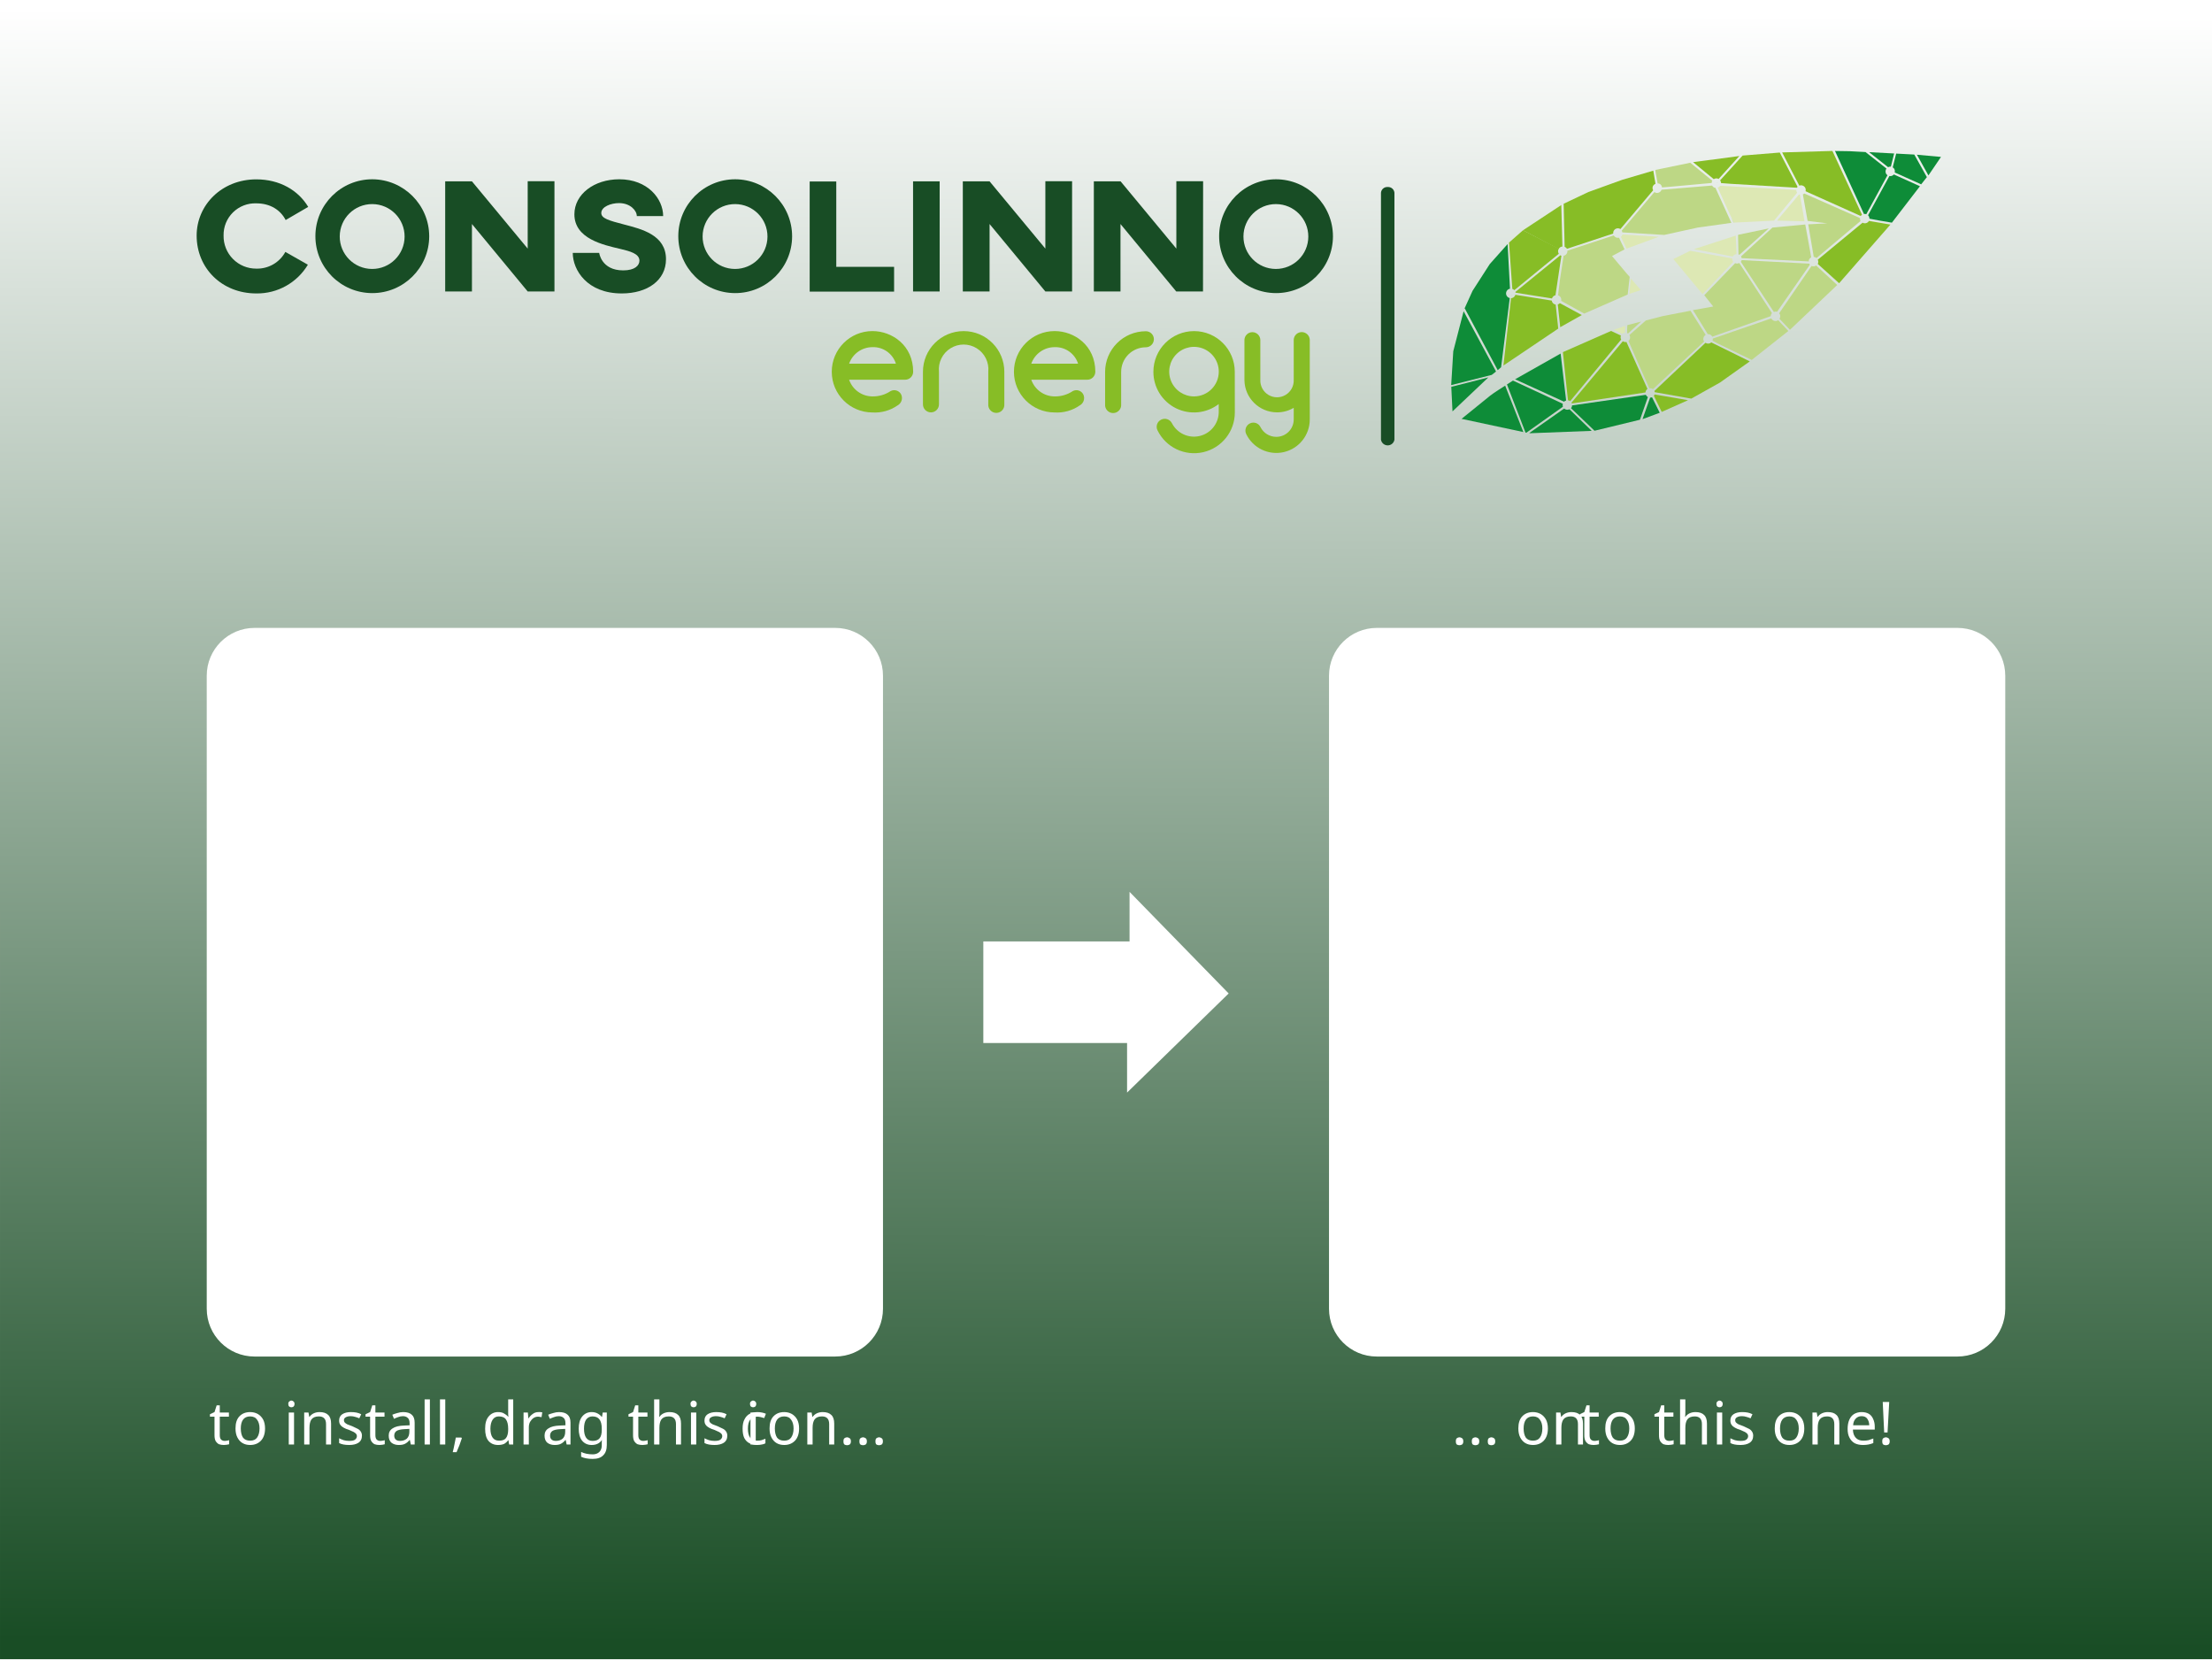
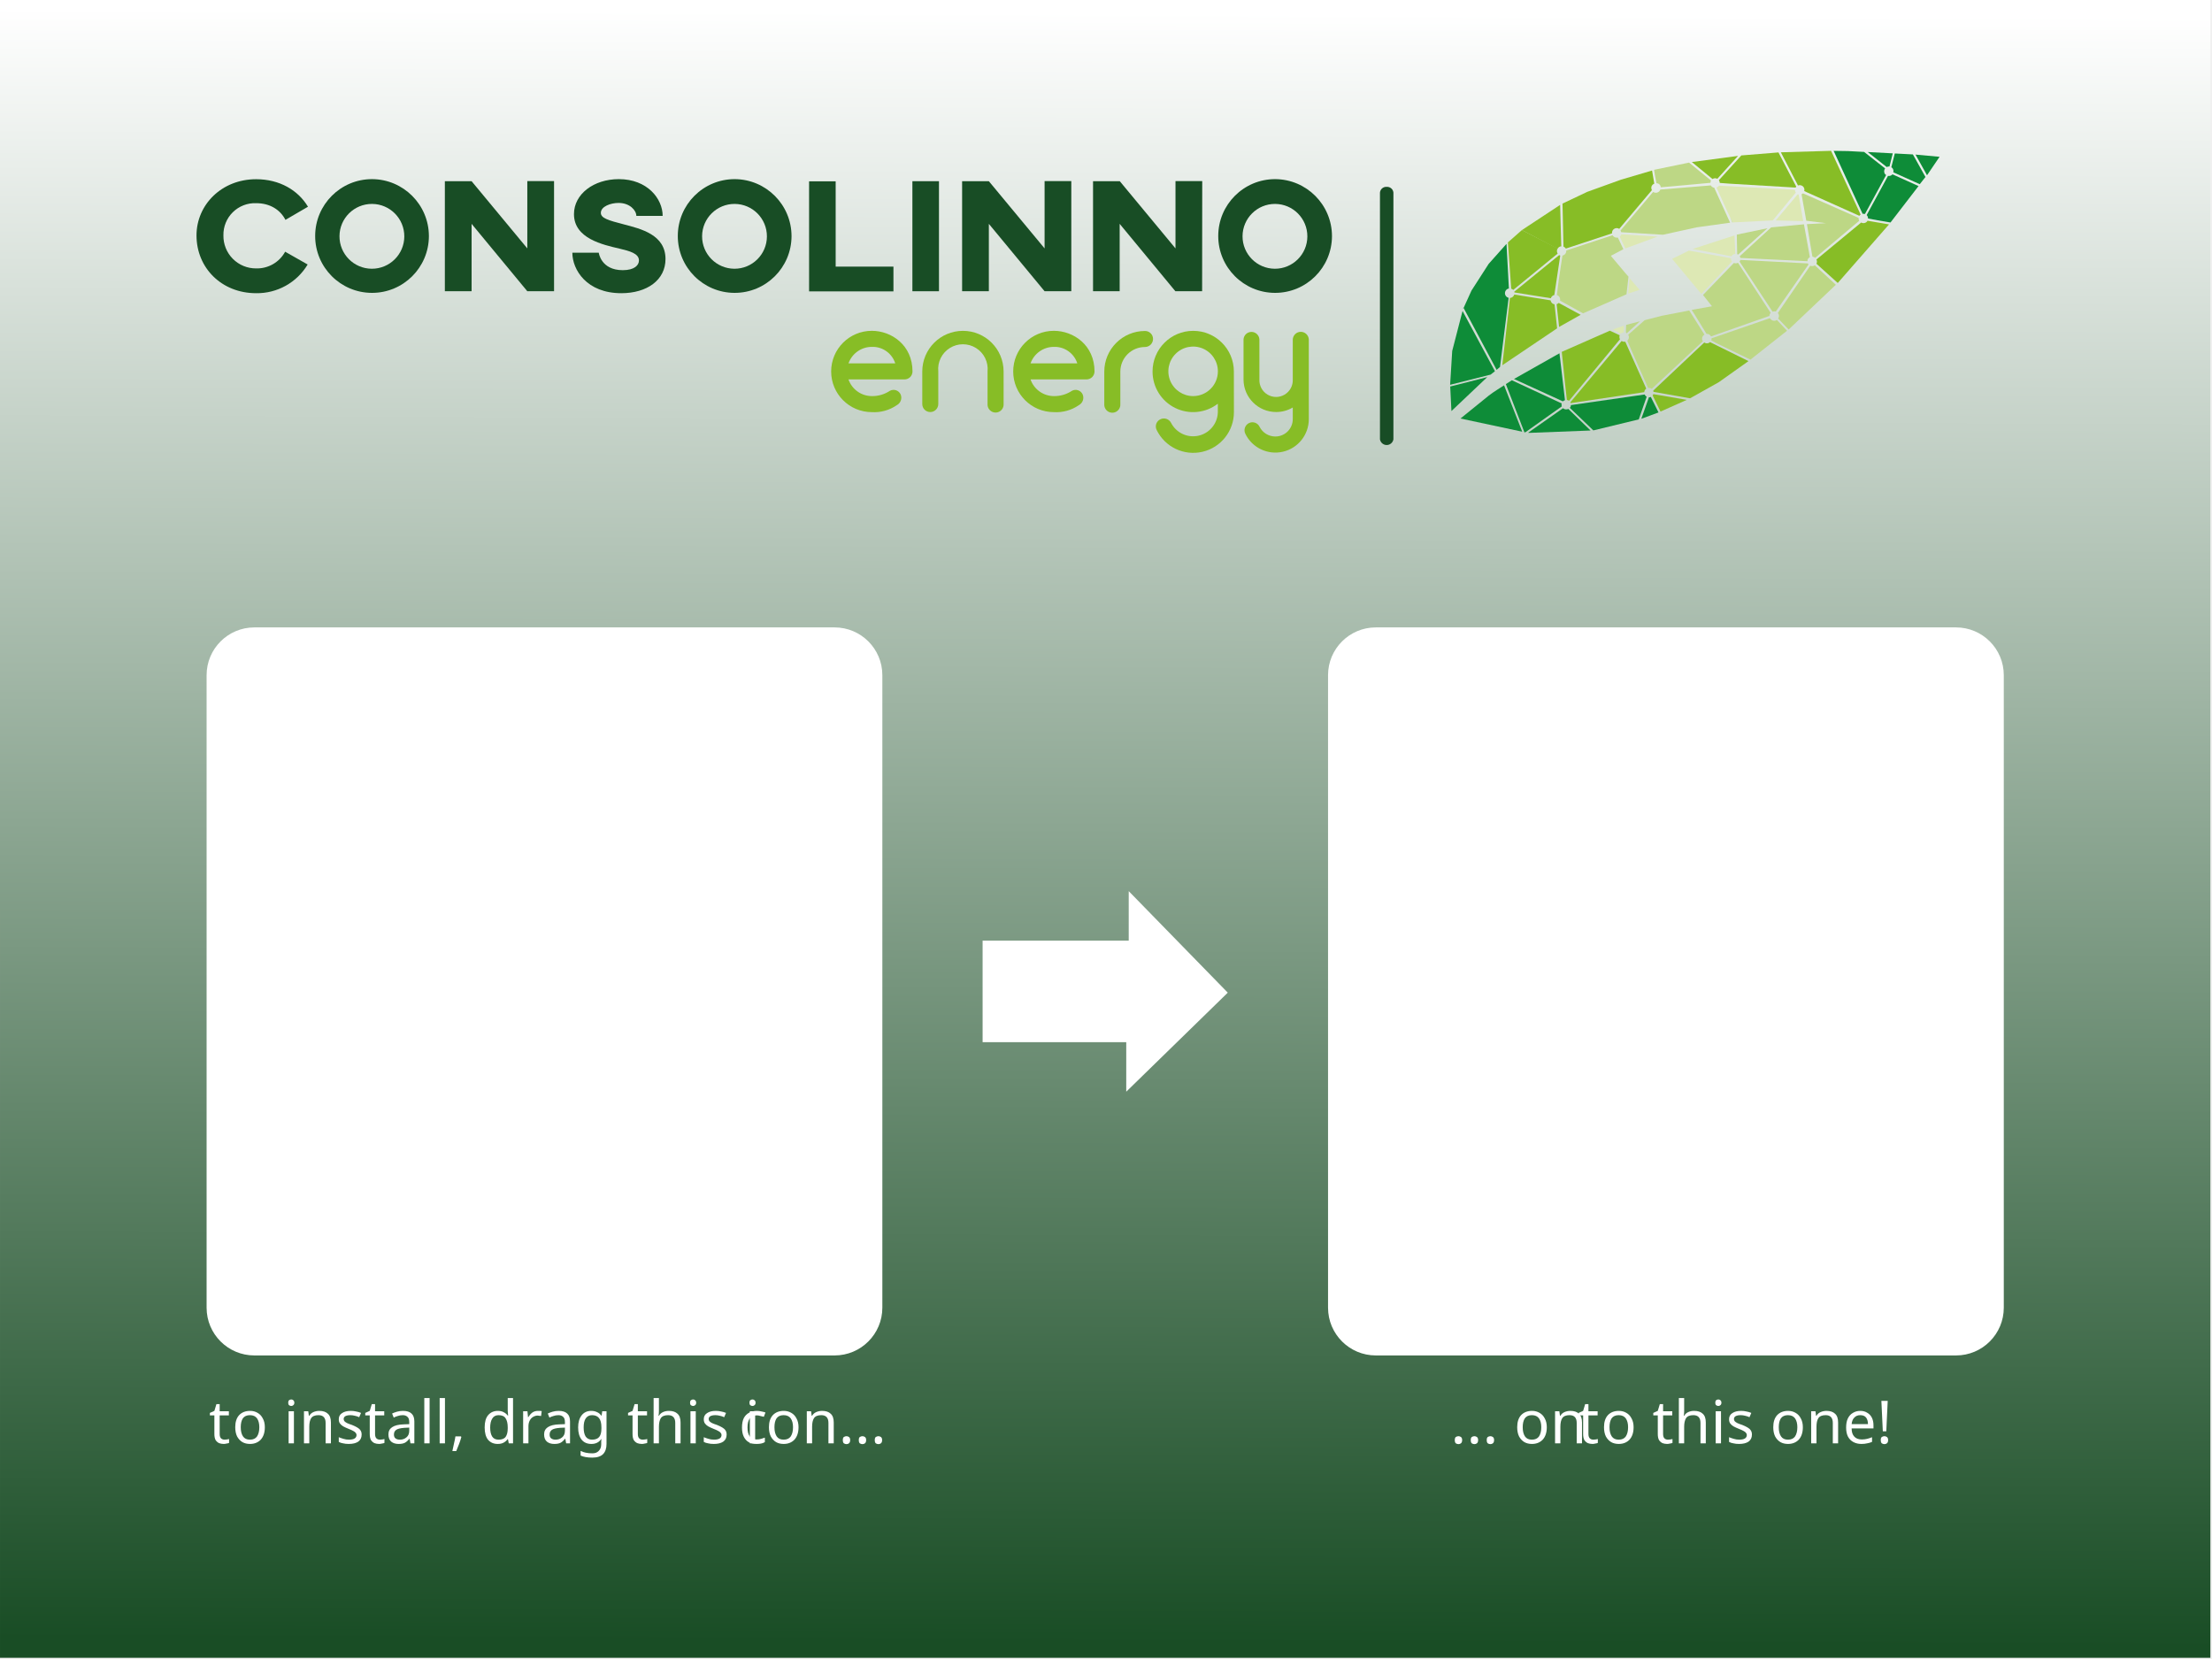
- <svg xmlns="http://www.w3.org/2000/svg" xmlns:xlink="http://www.w3.org/1999/xlink" width="143.933mm" height="107.95mm" viewBox="0 0 143.933 107.95" version="1.1" id="svg4830">
+ <svg xmlns="http://www.w3.org/2000/svg" xmlns:xlink="http://www.w3.org/1999/xlink" width="640" height="480" viewBox="0 0 169.333 127" version="1.1" id="svg4830">
  <defs id="defs4824">
-     <linearGradient xlink:href="#linearGradient4592" id="linearGradient4594" x1="286.004" y1="404.709" x2="287.671" y2="3.345" gradientUnits="userSpaceOnUse" gradientTransform="matrix(0.2645833,0,0,0.2645833,3.628572,94.86745)" />
+     <linearGradient xlink:href="#linearGradient4592" id="linearGradient4594" x1="286.004" y1="404.709" x2="287.671" y2="3.345" gradientUnits="userSpaceOnUse" gradientTransform="matrix(0.3110468,0,0,0.3110468,3.628572,94.85337)" />
    <linearGradient id="linearGradient4592">
      <stop style="stop-color:#194d25;stop-opacity:1" offset="0" id="stop4588" />
      <stop style="stop-color:#ffffff;stop-opacity:1" offset="1" id="stop4590" />
    </linearGradient>
    <style id="style2">.cls-1,.cls-4{fill:#87bd26;}.cls-2{fill:#184d25;}.cls-3{fill:#dde8b4;}.cls-3,.cls-4,.cls-5,.cls-6{fill-rule:evenodd;}.cls-5{fill:#bdd785;}.cls-6,.cls-7{fill:#0e8c38;}</style>
  </defs>
  <g id="layer1" transform="translate(-3.628572,-94.94762)">
-     <rect style="fill:url(#linearGradient4594);fill-opacity:1;stroke:none;stroke-width:0.265" id="rect4586" width="143.933" height="107.95" x="3.629" y="94.948" />
-     <g id="g1047" transform="matrix(0.1791491,0,0,0.1791491,16.42446,104.7653)">
+     <rect style="fill:url(#linearGradient4594);fill-opacity:1;stroke:none;stroke-width:0.311" id="rect4586" width="169.209" height="126.907" x="3.629" y="94.948" />
+     <g id="g1047" transform="matrix(0.2106094,0,0,0.2106094,18.67154,106.4893)">
      <path class="cls-1" d="m 364.38,323.4 a 2.91,2.91 0 0 1 -2.95,2.88 h -20.32 a 9,9 0 0 0 8.48,6.06 11.52,11.52 0 0 0 6.6,-1.94 2.82,2.82 0 0 1 3.89,1.36 3.06,3.06 0 0 1 -1.42,3.88 14.34,14.34 0 0 1 -9.07,2.53 14.78,14.78 0 1 1 0,-29.56 c 7.13,0 14.79,5.19 14.79,14.79 z m -23.27,-2.95 h 17 a 8.61,8.61 0 0 0 -8.54,-6 9,9 0 0 0 -8.46,6 z" transform="translate(-104.13,-243.17)" id="path6" />
      <path class="cls-1" d="m 397.49,323.4 v 11.83 a 2.92,2.92 0 1 1 -5.83,0 V 323.4 a 9,9 0 1 0 -17.91,0 v 11.83 a 2.91,2.91 0 1 1 -5.82,0 V 323.4 a 14.78,14.78 0 1 1 29.56,0 z" transform="translate(-104.13,-243.17)" id="path8" />
      <path class="cls-1" d="m 430.54,323.4 a 2.91,2.91 0 0 1 -2.94,2.88 h -20.32 a 9,9 0 0 0 8.48,6.06 11.52,11.52 0 0 0 6.6,-1.94 2.81,2.81 0 0 1 3.88,1.36 3.06,3.06 0 0 1 -1.41,3.88 14.36,14.36 0 0 1 -9.07,2.53 14.78,14.78 0 1 1 0,-29.56 c 7.13,0 14.78,5.19 14.78,14.79 z m -23.26,-2.95 h 17 a 8.63,8.63 0 0 0 -8.54,-6 9,9 0 0 0 -8.46,6 z" transform="translate(-104.13,-243.17)" id="path10" />
      <path class="cls-1" d="m 451.81,311.56 a 2.94,2.94 0 0 1 -2.94,2.94 8.94,8.94 0 0 0 -8.95,8.95 v 11.84 a 2.92,2.92 0 1 1 -5.83,0 v -11.84 a 14.79,14.79 0 0 1 14.78,-14.78 2.9,2.9 0 0 1 2.94,2.89 z" transform="translate(-104.13,-243.17)" id="path12" />
      <path class="cls-1" d="m 481.21,338.17 a 14.79,14.79 0 0 1 -28.09,6.48 2.87,2.87 0 0 1 1.35,-3.88 2.93,2.93 0 0 1 3.89,1.29 9,9 0 0 0 17,-3.71 v -3.24 a 14.74,14.74 0 0 1 -23.73,-11.71 14.78,14.78 0 1 1 29.56,0 z m -5.83,-14.77 a 9,9 0 1 0 -8.95,8.94 9,9 0 0 0 8.95,-8.94 z" transform="translate(-104.13,-243.17)" id="path14" />
      <path class="cls-1" d="m 508.43,311.73 v 29 a 12.15,12.15 0 0 1 -23.08,5.3 2.9,2.9 0 0 1 1.35,-3.89 2.86,2.86 0 0 1 3.83,1.35 6.42,6.42 0 0 0 5.71,3.54 6.32,6.32 0 0 0 6.36,-6.3 v -4.25 a 11.68,11.68 0 0 1 -6.06,1.65 11.85,11.85 0 0 1 -11.84,-11.72 v -14.68 a 2.89,2.89 0 0 1 5.77,0 v 14.61 a 6.07,6.07 0 1 0 12.13,0 v -14.61 a 2.92,2.92 0 0 1 5.83,0 z" transform="translate(-104.13,-243.17)" id="path16" />
      <path class="cls-2" d="m 536.73,256.29 a 2.28,2.28 0 0 0 -2.44,2.09 v 89.68 a 2.48,2.48 0 0 0 4.89,0 v -89.68 a 2.29,2.29 0 0 0 -2.45,-2.09 z" transform="translate(-104.13,-243.17)" id="path18" />
      <path class="cls-2" d="m 144.53,284.51 a 21.47,21.47 0 0 1 -18.73,10.43 c -12.54,0 -21.67,-9.19 -21.67,-21 0,-11.13 9.13,-20.43 21.67,-20.43 8.54,0 15.26,4 18.85,10 l -8.19,4.77 c -1.88,-3.65 -5.59,-6.06 -10.66,-6.06 a 11.46,11.46 0 0 0 -11.89,11.71 11.8,11.8 0 0 0 11.89,12 11.65,11.65 0 0 0 10.55,-6.07 z" transform="translate(-104.13,-243.17)" id="path20" />
      <path class="cls-2" d="m 188.6,274.21 a 20.67,20.67 0 1 1 -20.67,-20.73 20.75,20.75 0 0 1 20.67,20.73 z m -32.5,0 a 11.78,11.78 0 1 0 11.83,-11.72 11.78,11.78 0 0 0 -11.83,11.72 z" transform="translate(-104.13,-243.17)" id="path22" />
      <path class="cls-2" d="m 234.09,294.23 h -9.72 l -20.25,-24.5 v 24.5 h -9.72 v -40 h 9.72 l 20.25,24.43 v -24.47 h 9.72 z" transform="translate(-104.13,-243.17)" id="path24" />
      <path class="cls-2" d="M 273.57,266.85 H 264 c 0,-2 -2.35,-4.72 -6.47,-4.72 -2.89,0 -6.43,1.3 -6.43,3.6 0,1.94 2.66,2.71 8.31,4.18 6.3,1.64 15.19,3.77 15.19,12.6 0,7.65 -6.71,12.43 -16.07,12.43 -12.55,0 -17.79,-8.48 -17.79,-14.73 h 9.6 c 0,0 0.76,6.36 8.72,6.36 4.29,0 5.89,-1.82 5.89,-3.53 0,-2.53 -3.36,-3.42 -7.07,-4.3 -6,-1.41 -16.55,-3.65 -16.55,-12.54 0,-7.3 7.19,-12.72 16.31,-12.72 10.36,0 15.93,7.12 15.93,13.37 z" transform="translate(-104.13,-243.17)" id="path26" />
      <path class="cls-2" d="m 320.41,274.21 a 20.67,20.67 0 1 1 -20.67,-20.73 20.75,20.75 0 0 1 20.67,20.73 z m -32.51,0 a 11.78,11.78 0 1 0 11.84,-11.72 11.79,11.79 0 0 0 -11.84,11.72 z" transform="translate(-104.13,-243.17)" id="path28" />
      <path class="cls-2" d="m 336.45,285.28 h 21 v 9 h -30.66 v -40 h 9.66 z" transform="translate(-104.13,-243.17)" id="path30" />
      <path class="cls-2" d="m 374,294.23 h -9.66 v -40 H 374 Z" transform="translate(-104.13,-243.17)" id="path32" />
      <path class="cls-2" d="m 422.1,294.23 h -9.71 l -20.26,-24.5 v 24.5 h -9.72 v -40 h 9.72 l 20.26,24.43 v -24.47 h 9.71 z" transform="translate(-104.13,-243.17)" id="path34" />
      <path class="cls-2" d="m 469.65,294.23 h -9.72 l -20.25,-24.5 v 24.5 H 430 v -40 h 9.72 l 20.25,24.43 v -24.47 h 9.72 z" transform="translate(-104.13,-243.17)" id="path36" />
      <path class="cls-2" d="m 516.85,274.21 a 20.67,20.67 0 1 1 -20.67,-20.73 20.75,20.75 0 0 1 20.67,20.73 z m -32.51,0 a 11.78,11.78 0 1 0 11.84,-11.72 11.79,11.79 0 0 0 -11.84,11.72 z" transform="translate(-104.13,-243.17)" id="path38" />
-       <polygon class="cls-3" points="583.08,14.04 583.24,14.11 583.23,13.95 583.11,13.94 " id="polygon40" />
+       <polygon class="cls-3" points="583.24,14.11 583.23,13.95 583.11,13.94 583.08,14.04 " id="polygon40" />
      <path class="cls-3" d="m 686.13,259 -8,9.5 10,0.25 -1.66,-9.65 a 1.72,1.72 0 0 1 -0.34,-0.1 z" transform="translate(-104.13,-243.17)" id="path42" />
      <path class="cls-3" d="m 685.13,257.34 -27.63,-1.49 a 1.66,1.66 0 0 1 -0.9,0.66 l 3.95,8.71 1.93,4 14.58,-0.73 8.38,-10.12 a 1.71,1.71 0 0 1 -0.31,-1.03 z" transform="translate(-104.13,-243.17)" id="path44" />
      <path class="cls-3" d="m 662.24,283.46 a 1.76,1.76 0 0 1 -0.37,-1.23 l -15.29,-2.77 -6.09,3 10.62,12.76 11.13,-11.75 z" transform="translate(-104.13,-243.17)" id="path46" />
      <path class="cls-3" d="m 662.51,281 a 1.71,1.71 0 0 1 0.93,-0.34 l -0.28,-6.72 -15.22,4.93 14.13,2.66 a 1.86,1.86 0 0 1 0.44,-0.53 z" transform="translate(-104.13,-243.17)" id="path48" />
-       <polygon class="cls-3" points="520.87,46.3 520.37,51.91 524.54,50.55 " id="polygon50" />
+       <polygon class="cls-3" points="524.54,50.55 520.87,46.3 520.37,51.91 " id="polygon50" />
      <path class="cls-3" d="m 622,273.54 a 1.72,1.72 0 0 1 -0.57,0.85 l 2.05,4.28 11.74,-4.31 z" transform="translate(-104.13,-243.17)" id="path52" />
      <path class="cls-3" d="m 621.84,309.67 a 1.9,1.9 0 0 1 0.55,-0.37 1.59,1.59 0 0 1 0.56,-0.11 v -2.45 l -4,1.38 2.86,1.54 z" transform="translate(-104.13,-243.17)" id="path54" />
      <path class="cls-4" d="m 600,277.92 h 0.19 l -0.41,-15.08 -13.9,9.16 12.94,6.81 a 1.7,1.7 0 0 1 1.18,-0.89 z" transform="translate(-104.13,-243.17)" id="path56" />
      <path class="cls-4" d="m 598.88,278.68 -13,-6.69 -5.09,4.49 1.21,16.82 a 1.69,1.69 0 0 1 0.73,0.45 l 16.16,-13.21 a 1.71,1.71 0 0 1 -0.24,-0.59 1.79,1.79 0 0 1 0.23,-1.27 z" transform="translate(-104.13,-243.17)" id="path58" />
      <path class="cls-4" d="m 596.32,297.61 v -0.07 l -13.21,-2.11 a 1.73,1.73 0 0 1 -1.32,1.21 2.25,2.25 0 0 1 -0.26,0 l -2.76,24.48 19.91,-13.41 -0.93,-8.72 a 1.72,1.72 0 0 1 -1.43,-1.38 z" transform="translate(-104.13,-243.17)" id="path60" />
      <path class="cls-4" d="m 596.4,296.77 a 1.7,1.7 0 0 1 1.27,-1.17 l 2.15,-14.33 a 2,2 0 0 1 -0.39,-0.18 l -16.34,13.32 a 1.31,1.31 0 0 1 0.08,0.21 c 0,0 0,0 0,0.05 z" transform="translate(-104.13,-243.17)" id="path62" />
      <path class="cls-4" d="m 599.27,298.47 a 1.78,1.78 0 0 1 -0.77,0.47 l 0.9,8.28 0.18,-0.12 7.66,-4.31 z" transform="translate(-104.13,-243.17)" id="path64" />
      <path class="cls-4" d="m 633,256.13 a 1.71,1.71 0 0 1 1,-1 l -0.8,-4.78 -11.31,3.33 -12.25,4.42 -9,4.27 L 601,278 a 1.79,1.79 0 0 1 0.86,0.72 l 16.78,-5.53 a 1.71,1.71 0 0 1 2.62,-1.64 l 11.88,-14.08 A 1.74,1.74 0 0 1 633,256.13 Z" transform="translate(-104.13,-243.17)" id="path66" />
      <path class="cls-4" d="m 656.63,253.23 a 1.17,1.17 0 0 1 0.27,0.15 l 7.56,-8.35 -16.81,2.23 7.52,6.18 a 1.71,1.71 0 0 1 1.46,-0.21 z" transform="translate(-104.13,-243.17)" id="path68" />
      <path class="cls-4" d="m 685.61,256.22 -6.47,-12.45 -13.41,1.09 h -0.08 l -8.17,9 a 1.7,1.7 0 0 1 0.33,1 l 3.6,0.27 23.93,1.42 a 1.31,1.31 0 0 1 0.27,-0.33 z" transform="translate(-104.13,-243.17)" id="path70" />
      <path class="cls-4" d="m 708.62,266.69 a 2,2 0 0 1 0.38,-0.33 l -10.5,-22.65 -0.24,-0.52 -18.26,0.54 6.23,12.05 a 1.74,1.74 0 0 1 1.93,0.46 1.71,1.71 0 0 1 0.35,1.57 l 1.16,0.54 18.89,8.47 a 0.75,0.75 0 0 1 0.06,-0.13 z" transform="translate(-104.13,-243.17)" id="path72" />
      <path class="cls-4" d="m 711.49,268.6 v 0 a 1.13,1.13 0 0 1 -0.11,0.22 1.7,1.7 0 0 1 -2.17,0.43 l -16.27,13.44 a 1.7,1.7 0 0 1 0,1.54 l 7.75,7 18.64,-21.3 z" transform="translate(-104.13,-243.17)" id="path74" />
      <path class="cls-4" d="m 654.25,312.72 a 1.49,1.49 0 0 1 -0.49,0.32 1.69,1.69 0 0 1 -1.6,-0.18 l -18.53,17.47 c 0,0 0,0 0,0.06 a 1.86,1.86 0 0 1 0.08,0.41 l 13.29,2.34 10.4,-5.82 10.85,-7.7 z" transform="translate(-104.13,-243.17)" id="path76" />
      <path class="cls-4" d="m 633.68,331.63 a 1.55,1.55 0 0 1 -0.28,0.48 l 2.86,5.86 9.56,-4.26 z" transform="translate(-104.13,-243.17)" id="path78" />
      <path class="cls-4" d="m 602.23,333.79 a 1.12,1.12 0 0 1 0.32,0 1.74,1.74 0 0 1 0.46,0.27 l 18.54,-22.39 a 1.21,1.21 0 0 1 -0.1,-0.14 1.77,1.77 0 0 1 -0.13,-0.67 1.68,1.68 0 0 1 0.12,-0.63 l -3.59,-1.66 -17.48,7.69 1.19,11.45 z" transform="translate(-104.13,-243.17)" id="path80" />
      <path class="cls-4" d="m 623.45,312.56 v 0 a 1.47,1.47 0 0 1 -0.69,0 v 0 a 1.63,1.63 0 0 1 -0.63,-0.25 l -18.64,22.29 a 1.34,1.34 0 0 1 0.12,0.3 l 26.75,-4 a 1.72,1.72 0 0 1 0.72,-1.28 z" transform="translate(-104.13,-243.17)" id="path82" />
-       <polygon class="cls-5" points="557.4,24.22 558.22,26.03 558.35,26.01 " id="polygon84" />
-       <polygon class="cls-5" points="552.33,11.47 552.19,11.59 552.45,11.56 " id="polygon86" />
-       <polygon class="cls-5" points="543.43,57.86 544.22,59.13 543.52,57.84 " id="polygon88" />
+       <polygon class="cls-5" points="558.35,26.01 557.4,24.22 558.22,26.03 " id="polygon84" />
+       <polygon class="cls-5" points="552.45,11.56 552.33,11.47 552.19,11.59 " id="polygon86" />
+       <polygon class="cls-5" points="543.52,57.84 543.43,57.86 544.22,59.13 " id="polygon88" />
      <path class="cls-5" d="m 623.54,287.7 v 0 l -5.33,-6.34 4.55,-2.41 -2,-4.23 c 0,0 -0.07,0 -0.11,0 a 1.71,1.71 0 0 1 -1.81,-0.85 L 602,279.42 a 1.71,1.71 0 0 1 -1.38,1.84 v 0 l -1.34,8.83 -0.67,5.52 a 1.69,1.69 0 0 1 1.14,1.29 1.78,1.78 0 0 1 0,0.73 l 8.36,4.63 15.79,-6.92 0.73,-6.42 z" transform="translate(-104.13,-243.17)" id="path90" />
      <path class="cls-5" d="m 654.45,254.34 a 1.41,1.41 0 0 1 0.19,-0.34 l -8,-6.53 -12.7,2.62 c -0.06,0.16 0.49,3 0.85,4.89 a 1.52,1.52 0 0 1 1.56,1.46 l 3.67,-0.31 14.41,-1.31 a 1.58,1.58 0 0 1 0.02,-0.48 z" transform="translate(-104.13,-243.17)" id="path92" />
      <path class="cls-5" d="m 661.56,269.31 -5.8,-12.75 h -0.2 a 1.7,1.7 0 0 1 -1,-0.8 l -18.36,1.51 a 1.73,1.73 0 0 1 -2.17,1.08 1.5,1.5 0 0 1 -0.41,-0.23 l -0.41,0.44 -11.48,13.59 a 1.86,1.86 0 0 1 0.24,0.62 c 0,0 0,0 0,0 l 15.19,0.92 12.27,-2.69 v 0 z" transform="translate(-104.13,-243.17)" id="path94" />
      <path class="cls-5" d="m 691.48,281.67 a 1.68,1.68 0 0 1 1,0.41 l 16,-13.45 a 1.66,1.66 0 0 1 -0.2,-1.05 l -20.25,-8.94 a 0.1,0.1 0 0 0 0,0.05 1.81,1.81 0 0 1 -0.5,0.29 l 1.72,9.62 7.13,0.89 -6.9,0.35 z" transform="translate(-104.13,-243.17)" id="path96" />
      <path class="cls-5" d="m 664.14,280.76 a 2.13,2.13 0 0 1 0.35,0.14 l 10.67,-9.58 -11.16,2.33 v 0.63 z" transform="translate(-104.13,-243.17)" id="path98" />
      <path class="cls-5" d="m 678.16,301.61 11.9,-17.09 v 0 a 1.53,1.53 0 0 1 -0.21,-0.4 l -24.55,-1.28 a 1.55,1.55 0 0 1 -0.3,0.62 l 12,18.21 a 1.68,1.68 0 0 1 1.16,-0.06 z" transform="translate(-104.13,-243.17)" id="path100" />
      <path class="cls-5" d="m 692.35,284.8 a 1.7,1.7 0 0 1 -1.66,0.16 l -11.78,17.19 a 1.75,1.75 0 0 1 0.29,0.42 1.73,1.73 0 0 1 -0.17,1.58 l 3.8,4 v 0 L 700,291.88 Z" transform="translate(-104.13,-243.17)" id="path102" />
      <path class="cls-5" d="m 664.42,283.87 a 1.67,1.67 0 0 1 -1.49,0.08 l -11.22,11.63 3.26,4.11 -7.31,1.31 0.25,0.46 5.07,8.26 a 1.7,1.7 0 0 1 1.65,0.93 l 21.23,-7.46 a 1.76,1.76 0 0 1 0.44,-1.11 z" transform="translate(-104.13,-243.17)" id="path104" />
      <path class="cls-5" d="m 678.55,304.64 a 2,2 0 0 1 -0.3,0.2 1.72,1.72 0 0 1 -2.19,-0.83 l -21.24,7.32 a 1.74,1.74 0 0 1 -0.11,0.76 l 1.84,1 12.4,6 13.31,-10.51 z" transform="translate(-104.13,-243.17)" id="path106" />
      <path class="cls-5" d="m 624,309.51 4.78,-4.35 -5,1.29 -0.08,1.55 v 1.27 a 1.72,1.72 0 0 1 0.3,0.24 z" transform="translate(-104.13,-243.17)" id="path108" />
      <path class="cls-5" d="m 652.24,310 -5.53,-8.78 -10,1.93 -6.21,1.6 -6,5.31 a 1.21,1.21 0 0 1 0.15,0.22 1.7,1.7 0 0 1 -0.47,1.94 l 3.47,7.93 4.12,9.25 a 1.7,1.7 0 0 1 1.31,0.31 l 18.59,-17.31 a 1.59,1.59 0 0 1 -0.18,-0.27 1.71,1.71 0 0 1 0.75,-2.13 z" transform="translate(-104.13,-243.17)" id="path110" />
      <path class="cls-5" d="m 665.29,282.12 24.41,1.2 a 1.5,1.5 0 0 1 0,-0.47 1.68,1.68 0 0 1 0.86,-1 L 688.4,269.9 676.7,271 h -0.2 l -11.44,10.5 v 0 a 1.87,1.87 0 0 1 0.23,0.62 z" transform="translate(-104.13,-243.17)" id="path112" />
-       <polygon class="cls-6" points="469.17,82.26 455.7,85.69 456.14,94.61 " id="polygon114" />
-       <polygon class="cls-6" points="477.53,52.27 477.45,52.92 477.53,52.34 " id="polygon116" />
-       <polygon class="cls-6" points="477.52,52.15 477.51,52.17 477.52,52.2 " id="polygon118" />
-       <polygon class="cls-6" points="624.82,1.39 629,8.9 629.07,8.81 627.26,5.73 629.07,8.81 633.57,2.19 " id="polygon120" />
+       <polygon class="cls-6" points="456.14,94.61 469.17,82.26 455.7,85.69 " id="polygon114" />
+       <polygon class="cls-6" points="477.53,52.34 477.53,52.27 477.45,52.92 " id="polygon116" />
+       <polygon class="cls-6" points="477.52,52.2 477.52,52.15 477.51,52.17 " id="polygon118" />
+       <polygon class="cls-6" points="633.57,2.19 624.82,1.39 629,8.9 629.07,8.81 627.26,5.73 629.07,8.81 " id="polygon120" />
      <path class="cls-6" d="m 586,345.28 -6.6,-16.85 c 0,0 -4.26,2.67 -5.51,3.69 l -10.33,8.37 z" transform="translate(-104.13,-243.17)" id="path122" />
      <path class="cls-6" d="m 720.55,251.72 a 2.31,2.31 0 0 1 -0.2,0.24 1.69,1.69 0 0 1 -1.39,0.33 l -7.76,14.25 a 1.72,1.72 0 0 1 0.5,1.25 l 3.53,0.66 4.63,0.79 10.19,-13.24 z" transform="translate(-104.13,-243.17)" id="path124" />
      <path class="cls-6" d="m 717.91,251.69 a 1.71,1.71 0 0 1 0,-2.1 l -7.64,-6 -5.83,-0.31 v 0 l -5.24,-0.08 10.52,22.89 a 1.75,1.75 0 0 1 0.85,0.07 l 7.7,-14.16 a 1.54,1.54 0 0 1 -0.36,-0.31 z" transform="translate(-104.13,-243.17)" id="path126" />
      <path class="cls-6" d="m 711.58,243.63 6.91,5.46 a 1.69,1.69 0 0 1 1,-0.2 l 1.19,-4.78 z" transform="translate(-104.13,-243.17)" id="path128" />
      <path class="cls-6" d="m 728,244.5 -6.58,-0.35 -1.26,5 a 1.74,1.74 0 0 1 0.42,0.35 1.7,1.7 0 0 1 0.3,1.5 l 9.62,4.32 2.07,-2.62 z" transform="translate(-104.13,-243.17)" id="path130" />
      <path class="cls-6" d="m 632.74,332.65 v 0 a 1.52,1.52 0 0 1 -0.69,0.13 l -2.75,7.77 0.3,-0.07 v 0 l 5.94,-2.2 z" transform="translate(-104.13,-243.17)" id="path132" />
      <path class="cls-6" d="m 601.54,333.83 -2,-17.05 -16.54,9.34 17.79,8.14 a 1.64,1.64 0 0 1 0.75,-0.43 z" transform="translate(-104.13,-243.17)" id="path134" />
      <path class="cls-6" d="m 630.49,331.76 -26.8,3.85 a 1.39,1.39 0 0 1 -0.39,1 l 8.55,8.2 16.51,-4 2.87,-8.23 a 1.7,1.7 0 0 1 -0.74,-0.82 z" transform="translate(-104.13,-243.17)" id="path136" />
      <path class="cls-6" d="m 602.75,337 a 1.72,1.72 0 0 1 -1.32,0.09 1.79,1.79 0 0 1 -0.6,-0.35 l -12.7,8.92 0.43,0.05 v 0 l 22.28,-0.86 z" transform="translate(-104.13,-243.17)" id="path138" />
      <path class="cls-6" d="m 600.34,335 -18.11,-8.41 -2.18,1.4 6.73,17.48 0.3,0.06 13.3,-9.45 A 1.73,1.73 0 0 1 600.34,335 Z" transform="translate(-104.13,-243.17)" id="path140" />
      <path class="cls-6" d="m 576.05,323.22 -11.74,-21.82 -3.76,14.54 -0.75,12.23 v 0 0.06 l 14.73,-3.71 1.5,-1.18 a 0.5,0.5 0 0 1 0.02,-0.12 z" transform="translate(-104.13,-243.17)" id="path142" />
-       <polygon class="cls-7" points="460.5,57 460.36,57.54 460.56,57.1 " id="polygon144" />
+       <polygon class="cls-7" points="460.56,57.1 460.5,57 460.36,57.54 " id="polygon144" />
      <path class="cls-7" d="m 577.92,321.75 3.15,-25.13 a 1.73,1.73 0 0 1 0.08,-3.39 v 0 l -0.86,-16.23 -6.48,7.27 -6.26,9.73 -2.86,6.3 12,22.51" transform="translate(-104.13,-243.17)" id="path146" />
    </g>
-     <g id="g6133">
-       <rect id="_Rectangle_" data-name="&lt;Rectangle&gt;" class="cls-101" x="17.081" y="135.802" width="44.003" height="47.408" rx="3.11" ry="3.11" style="fill:#ffffff;fill-opacity:1;stroke-width:0.265" />
-       <rect id="_Rectangle_2" data-name="&lt;Rectangle&gt;" class="cls-101" x="90.106" y="135.802" width="44.003" height="47.408" rx="3.11" ry="3.11" style="fill:#ffffff;fill-opacity:1;stroke-width:0.265" />
-     </g>
-     <text class="cls-105" id="text3536" style="font-size:3.881px;font-family:Ubuntu, Ubuntu;fill:#ffffff;stroke-width:0.265" x="17.228" y="188.935">
-       <tspan class="cls-106" id="tspan3528" style="stroke-width:0.265">t</tspan>
-       <tspan class="cls-107" x="18.734" y="188.935" id="tspan3530" style="stroke-width:0.265">o install, drag this i</tspan>
-       <tspan class="cls-108" x="51.732" y="188.935" id="tspan3532" style="stroke-width:0.265">c</tspan>
-       <tspan x="53.486" y="188.935" id="tspan3534" style="stroke-width:0.265">on...</tspan>
+     <rect id="_Rectangle_" data-name="&lt;Rectangle&gt;" class="cls-101" x="19.444" y="142.977" width="51.73" height="55.733" rx="3.657" ry="3.657" style="fill:#ffffff;fill-opacity:1;stroke-width:0.311" />
+     <rect id="_Rectangle_2" data-name="&lt;Rectangle&gt;" class="cls-101" x="105.293" y="142.977" width="51.73" height="55.733" rx="3.657" ry="3.657" style="fill:#ffffff;fill-opacity:1;stroke-width:0.311" />
+     <text class="cls-105" id="text3536" style="font-size:4.562px;font-family:Ubuntu, Ubuntu;fill:#ffffff;stroke-width:0.311" x="19.616" y="205.44">
+       <tspan class="cls-106" id="tspan3528" style="stroke-width:0.311">t</tspan>
+       <tspan class="cls-107" x="21.386" y="205.44" id="tspan3530" style="stroke-width:0.311">o install, drag this i</tspan>
+       <tspan class="cls-108" x="60.179" y="205.44" id="tspan3532" style="stroke-width:0.311">c</tspan>
+       <tspan x="62.242" y="205.44" id="tspan3534" style="stroke-width:0.311">on...</tspan>
    </text>
-     <text class="cls-105" id="text3542" style="font-size:3.881px;font-family:Ubuntu, Ubuntu;fill:#ffffff;stroke-width:0.265" x="98.08" y="188.935">... on<tspan class="cls-109" x="106.358" y="188.935" id="tspan3538" style="stroke-width:0.265">t</tspan>
-       <tspan x="107.864" y="188.935" id="tspan3540" style="stroke-width:0.265">o this one!</tspan>
+     <text class="cls-105" id="text3542" style="font-size:4.562px;font-family:Ubuntu, Ubuntu;fill:#ffffff;stroke-width:0.311" x="114.667" y="205.44">... on<tspan class="cls-109" x="124.398" y="205.44" id="tspan3538" style="stroke-width:0.311">t</tspan>
+       <tspan x="126.169" y="205.44" id="tspan3540" style="stroke-width:0.311">o this one!</tspan>
    </text>
-     <g id="Arrow_6-3" transform="matrix(0.3176657,0,0,0.3176657,67.61293,152.976)" style="fill:#ffffff;fill-opacity:1">
+     <g id="Arrow_6-3" transform="matrix(0.3734509,0,0,0.3734509,78.84922,163.1664)" style="fill:#ffffff;fill-opacity:1">
      <g id="g6124" data-name="&lt;Group&gt;" style="fill:#ffffff;fill-opacity:1">
-         <polygon id="polygon6122" data-name="&lt;Path&gt;" class="cls-1" points="0,30.962 29.444,30.962 29.444,41.112 50.256,20.81 29.952,0 29.952,10.152 0,10.152 " style="fill:#ffffff;fill-opacity:1" />
+         <polygon id="polygon6122" data-name="&lt;Path&gt;" class="cls-1" points="29.952,10.152 0,10.152 0,30.962 29.444,30.962 29.444,41.112 50.256,20.81 29.952,0 " style="fill:#ffffff;fill-opacity:1" />
      </g>
    </g>
  </g>
</svg>
